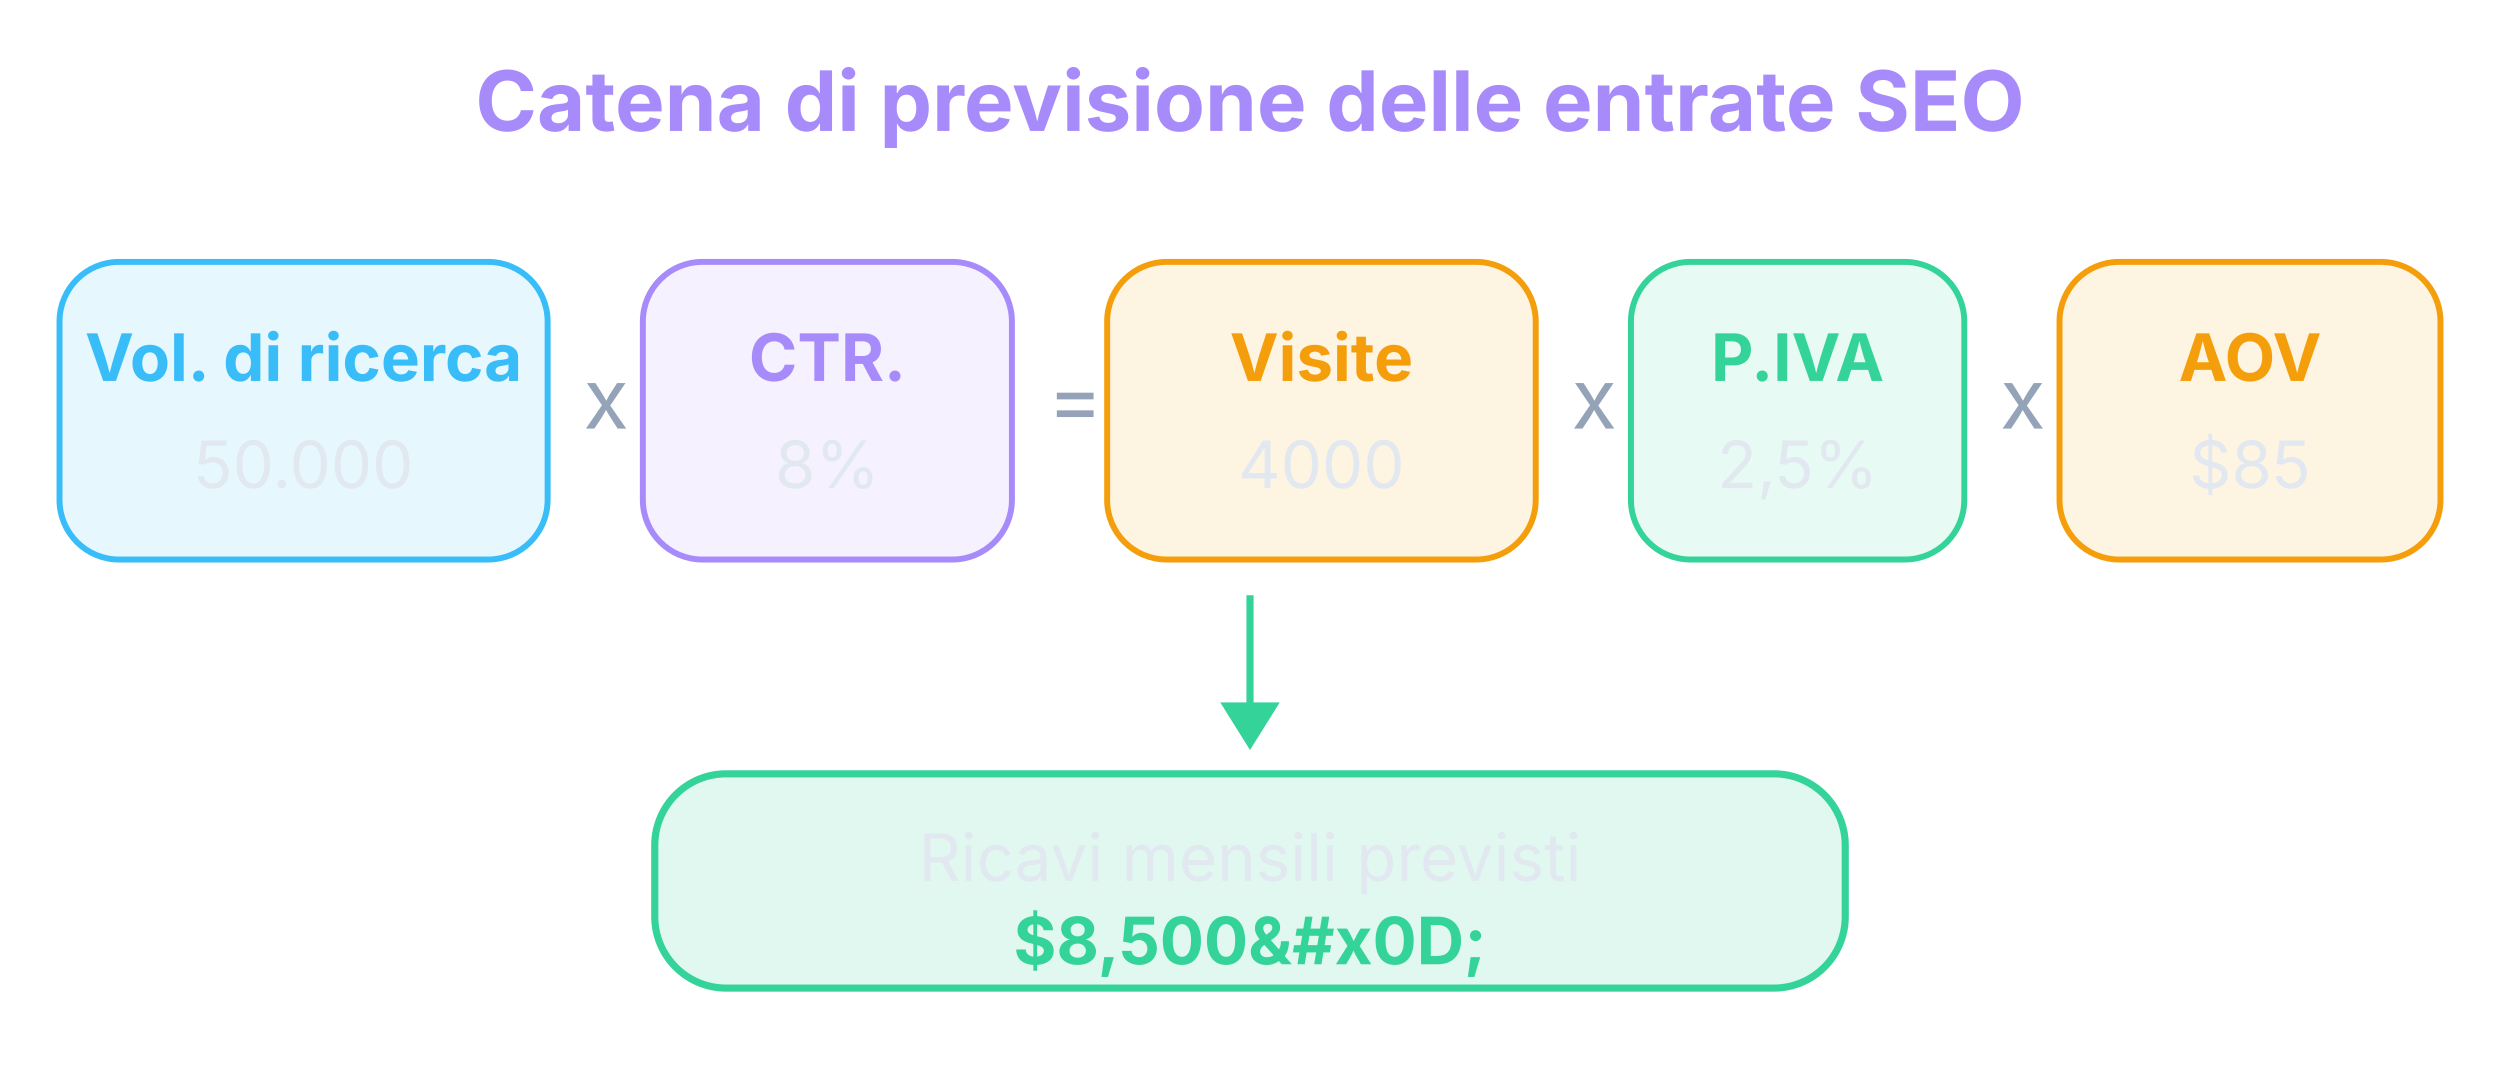
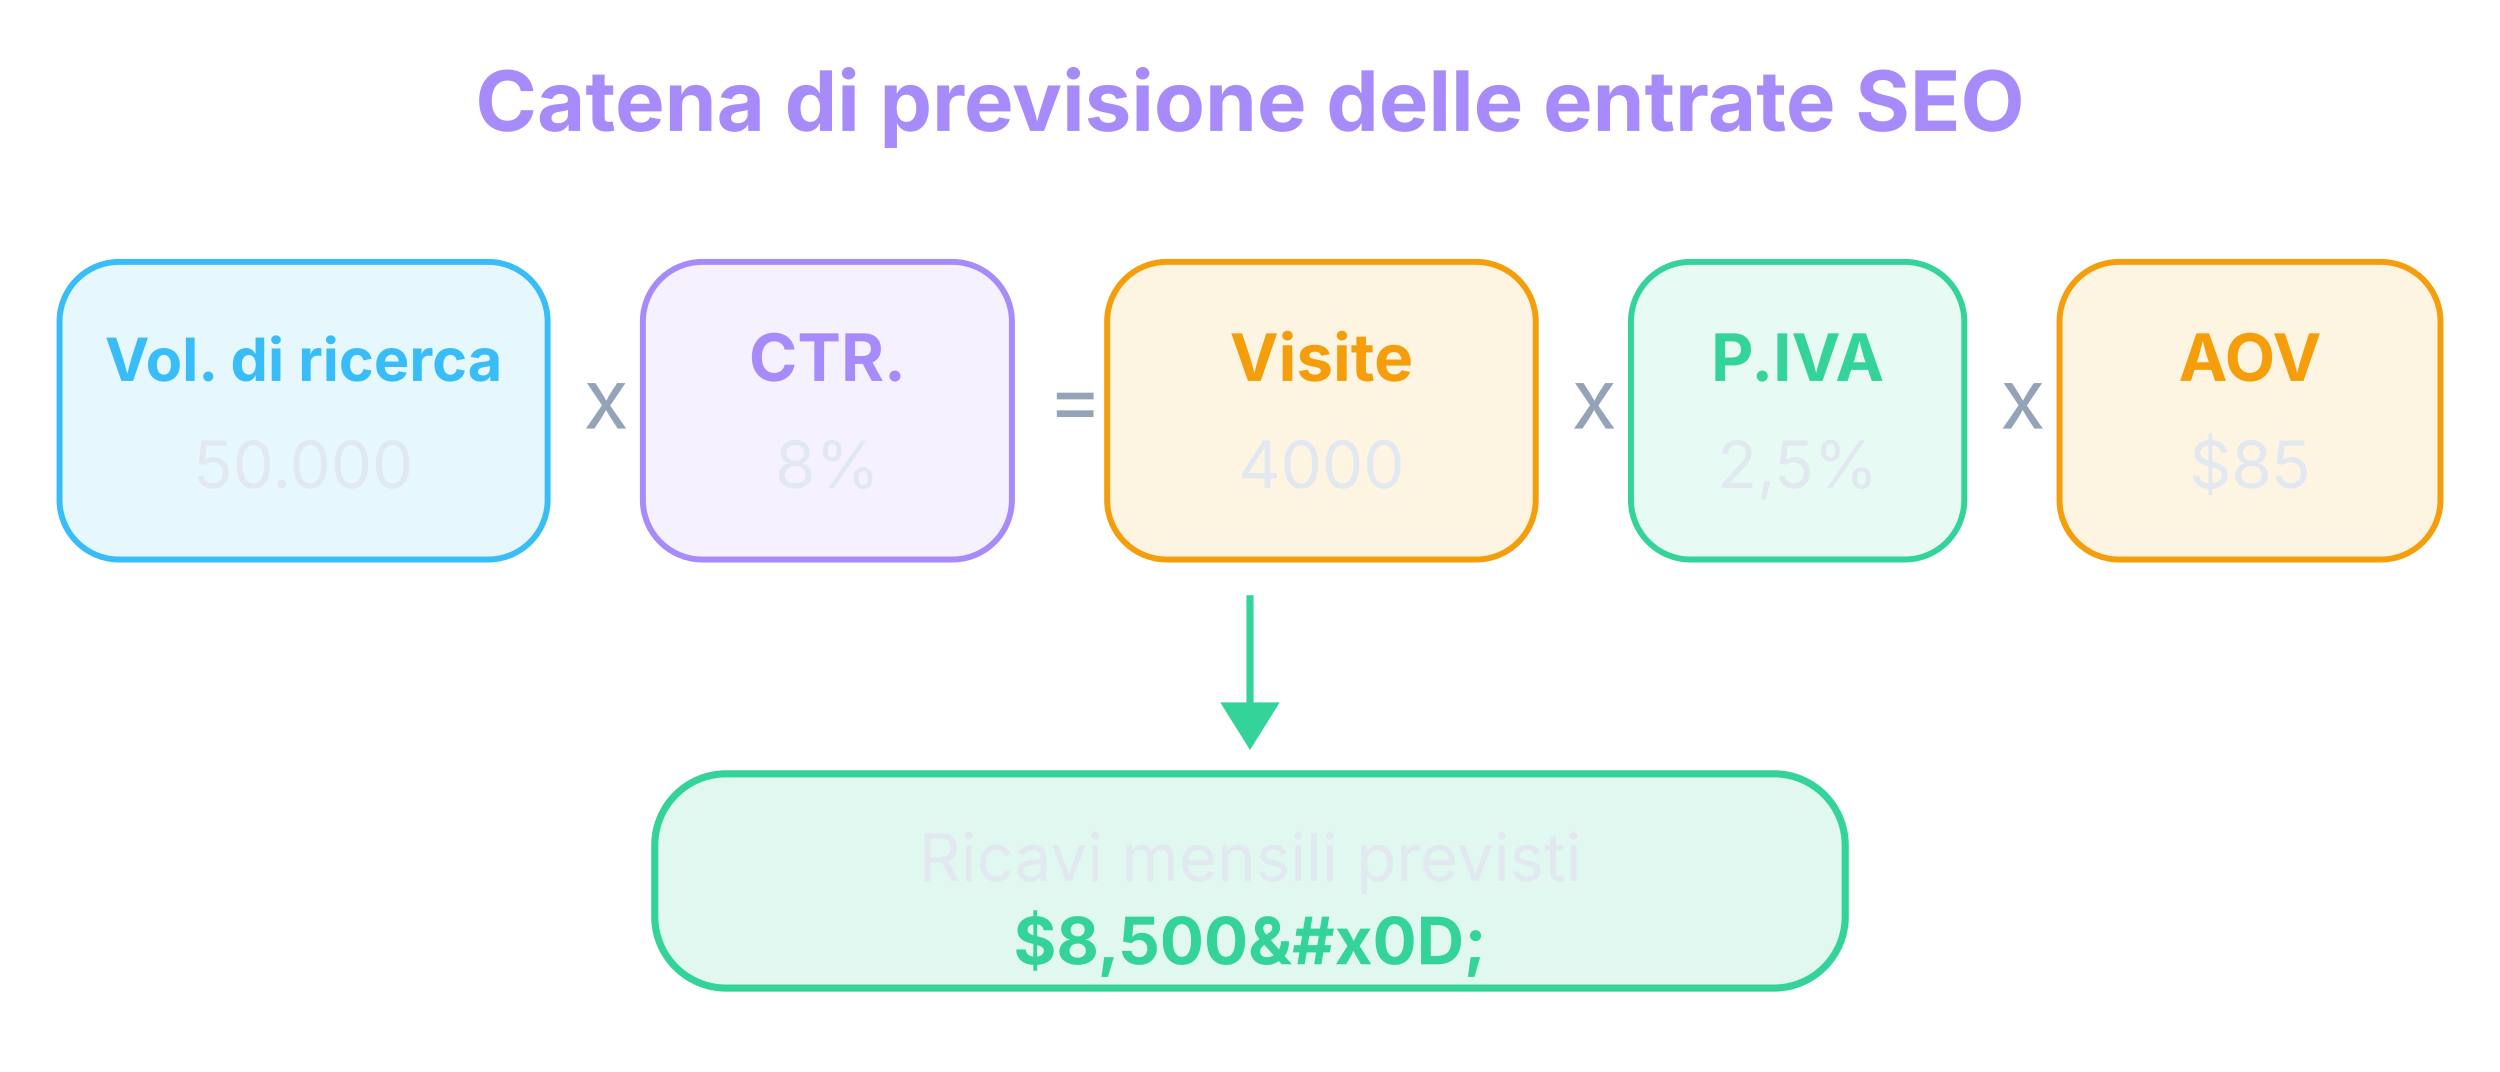
<svg xmlns="http://www.w3.org/2000/svg" viewBox="0 0 420 180" fill="none">
  <text x="210" y="22" text-anchor="middle" font-family="Inter, -apple-system, BlinkMacSystemFont, 'Segoe UI', Roboto, sans-serif" font-size="14" font-weight="bold" fill="#a78bfa">Catena di previsione delle entrate SEO</text>
  <g transform="translate(10,44)">
    <rect width="82" height="50" rx="10" fill="#38bdf8" fill-opacity="0.12" stroke="#38bdf8" stroke-width="1" />
-     <text x="41" y="20" text-anchor="middle" font-family="Inter, -apple-system, BlinkMacSystemFont, 'Segoe UI', Roboto, sans-serif" font-size="11" font-weight="bold" fill="#38bdf8">Vol. di ricerca</text>
+     <text x="41" y="20" text-anchor="middle" font-family="Inter, -apple-system, BlinkMacSystemFont, 'Segoe UI', Roboto, sans-serif" font-size="10" font-weight="bold" fill="#38bdf8">Vol. di ricerca</text>
    <text x="41" y="38" text-anchor="middle" font-family="Inter, -apple-system, BlinkMacSystemFont, 'Segoe UI', Roboto, sans-serif" font-size="11" fill="#e2e8f0">50.000</text>
  </g>
  <text x="98" y="72" font-family="Inter, -apple-system, BlinkMacSystemFont, 'Segoe UI', Roboto, sans-serif" font-size="14" fill="#94a3b8">x</text>
  <g transform="translate(108,44)">
    <rect width="62" height="50" rx="10" fill="#a78bfa" fill-opacity="0.12" stroke="#a78bfa" stroke-width="1" />
    <text x="31" y="20" text-anchor="middle" font-family="Inter, -apple-system, BlinkMacSystemFont, 'Segoe UI', Roboto, sans-serif" font-size="11" font-weight="bold" fill="#a78bfa">CTR.</text>
    <text x="31" y="38" text-anchor="middle" font-family="Inter, -apple-system, BlinkMacSystemFont, 'Segoe UI', Roboto, sans-serif" font-size="11" fill="#e2e8f0">8%</text>
  </g>
  <text x="176" y="72" font-family="Inter, -apple-system, BlinkMacSystemFont, 'Segoe UI', Roboto, sans-serif" font-size="14" fill="#94a3b8">=</text>
  <g transform="translate(186,44)">
    <rect width="72" height="50" rx="10" fill="#f59e0b" fill-opacity="0.12" stroke="#f59e0b" stroke-width="1" />
    <text x="36" y="20" text-anchor="middle" font-family="Inter, -apple-system, BlinkMacSystemFont, 'Segoe UI', Roboto, sans-serif" font-size="11" font-weight="bold" fill="#f59e0b">Visite</text>
    <text x="36" y="38" text-anchor="middle" font-family="Inter, -apple-system, BlinkMacSystemFont, 'Segoe UI', Roboto, sans-serif" font-size="11" fill="#e2e8f0">4000</text>
  </g>
  <text x="264" y="72" font-family="Inter, -apple-system, BlinkMacSystemFont, 'Segoe UI', Roboto, sans-serif" font-size="14" fill="#94a3b8">x</text>
  <g transform="translate(274,44)">
    <rect width="56" height="50" rx="10" fill="#34d399" fill-opacity="0.12" stroke="#34d399" stroke-width="1" />
    <text x="28" y="20" text-anchor="middle" font-family="Inter, -apple-system, BlinkMacSystemFont, 'Segoe UI', Roboto, sans-serif" font-size="11" font-weight="bold" fill="#34d399">P.IVA </text>
    <text x="28" y="38" text-anchor="middle" font-family="Inter, -apple-system, BlinkMacSystemFont, 'Segoe UI', Roboto, sans-serif" font-size="11" fill="#e2e8f0">2,5%</text>
  </g>
  <text x="336" y="72" font-family="Inter, -apple-system, BlinkMacSystemFont, 'Segoe UI', Roboto, sans-serif" font-size="14" fill="#94a3b8">x</text>
  <g transform="translate(346,44)">
    <rect width="64" height="50" rx="10" fill="#f59e0b" fill-opacity="0.12" stroke="#f59e0b" stroke-width="1" />
    <text x="32" y="20" text-anchor="middle" font-family="Inter, -apple-system, BlinkMacSystemFont, 'Segoe UI', Roboto, sans-serif" font-size="11" font-weight="bold" fill="#f59e0b">AOV</text>
    <text x="32" y="38" text-anchor="middle" font-family="Inter, -apple-system, BlinkMacSystemFont, 'Segoe UI', Roboto, sans-serif" font-size="11" fill="#e2e8f0">$85</text>
  </g>
  <line x1="210" y1="100" x2="210" y2="120" stroke="#34d399" stroke-width="1.2" />
  <polygon points="205,118 210,126 215,118" fill="#34d399" />
  <rect x="110" y="130" width="200" height="36" rx="12" fill="#34d399" fill-opacity="0.15" stroke="#34d399" stroke-width="1.2" />
  <text x="210" y="148" text-anchor="middle" font-family="Inter, -apple-system, BlinkMacSystemFont, 'Segoe UI', Roboto, sans-serif" font-size="11" fill="#e2e8f0">Ricavi mensili previsti</text>
  <text x="210" y="162" text-anchor="middle" font-family="Inter, -apple-system, BlinkMacSystemFont, 'Segoe UI', Roboto, sans-serif" font-size="11" font-weight="bold" fill="#34d399">$8,500&amp;#x0D;</text>
</svg>
